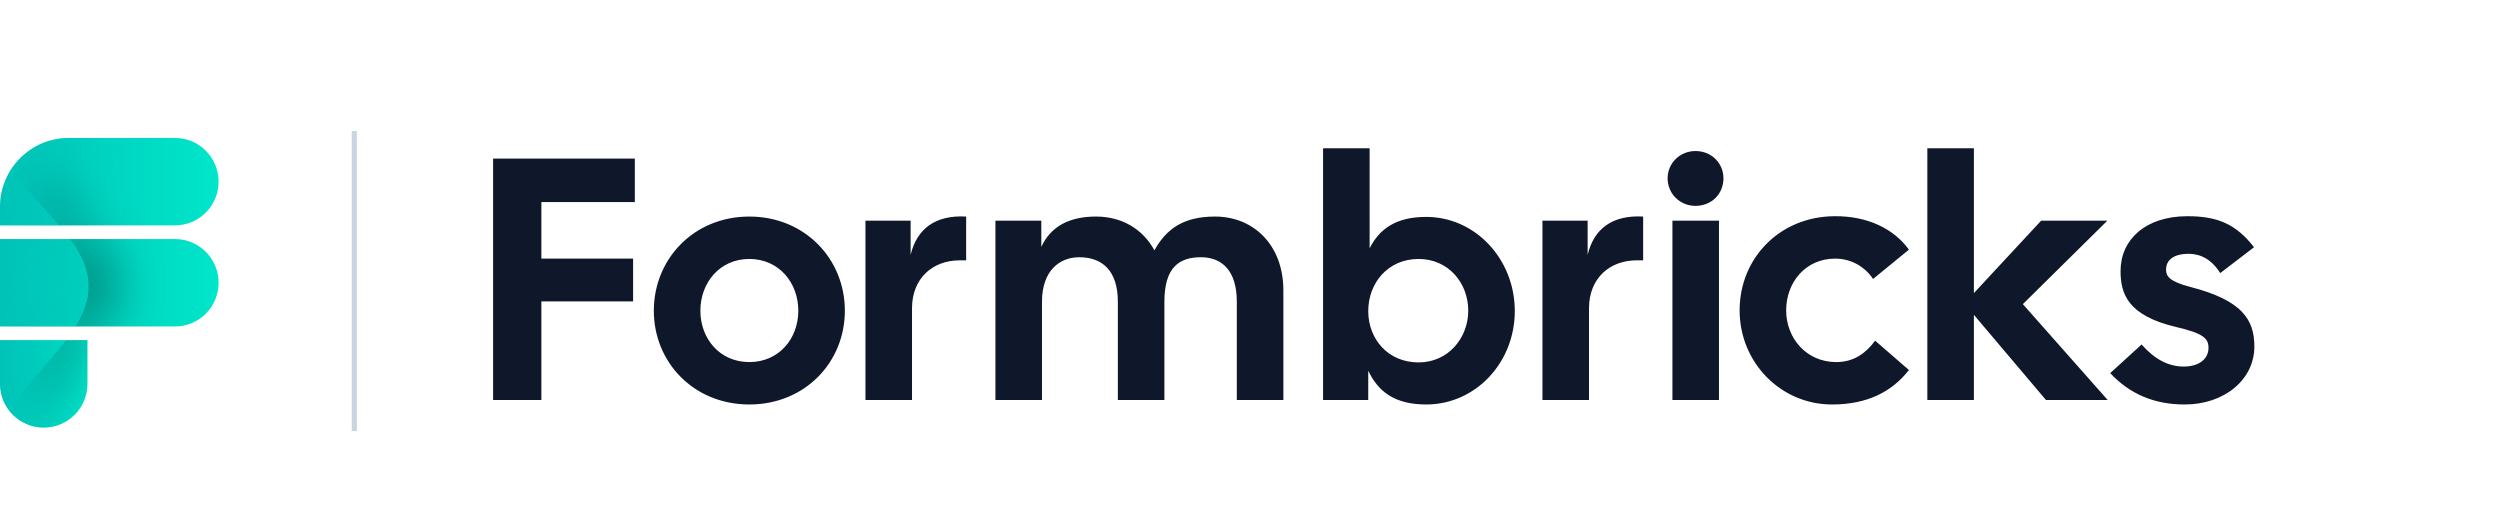
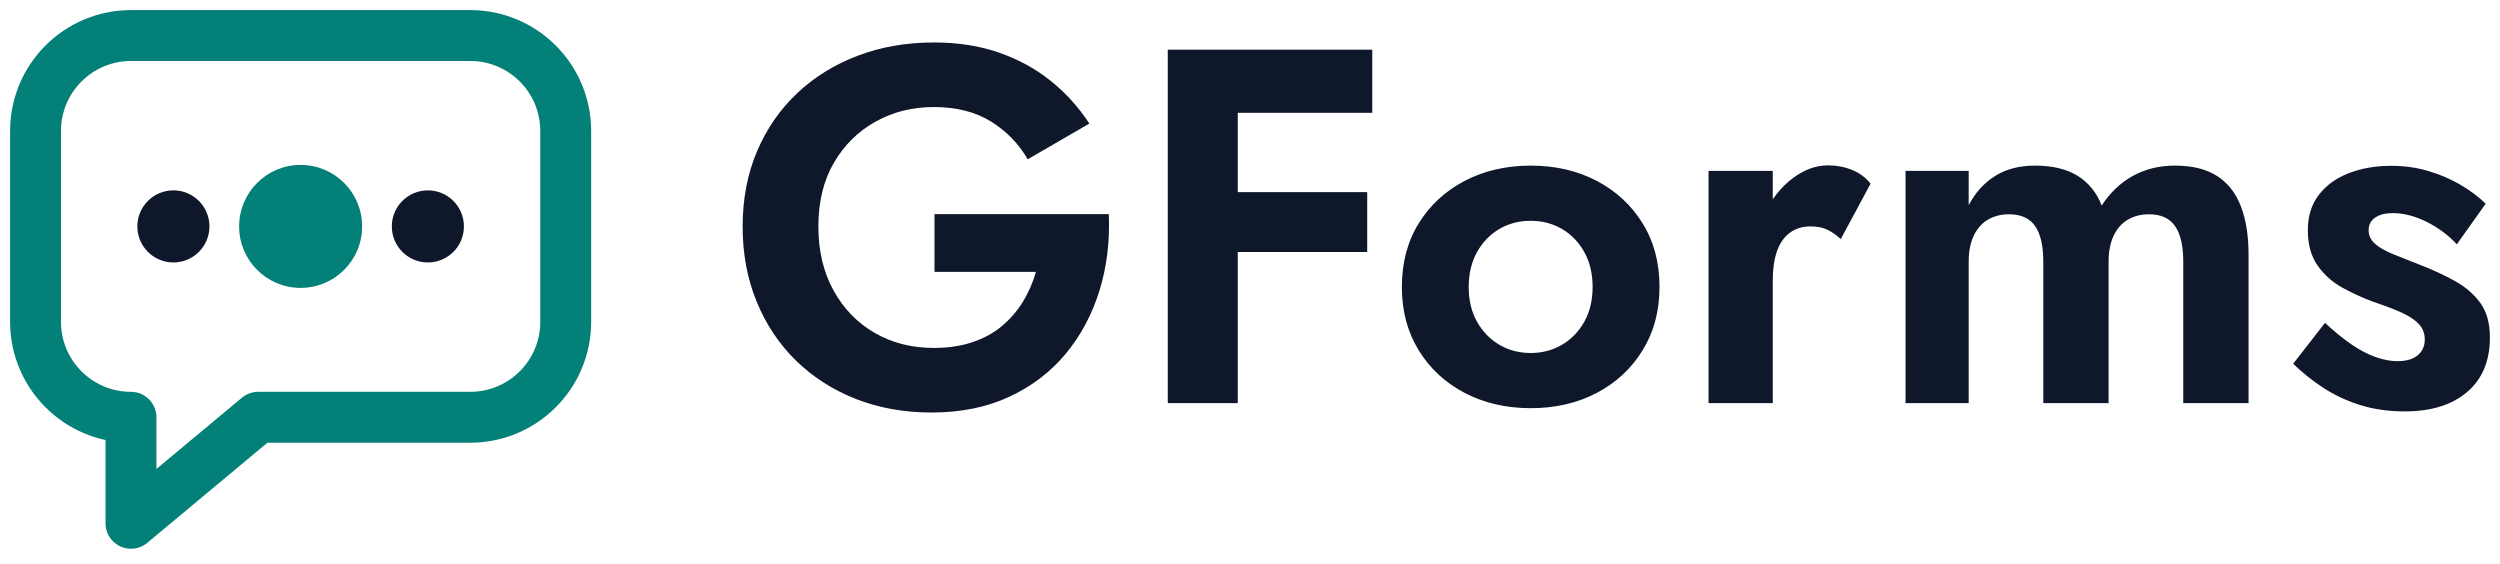
- <svg xmlns="http://www.w3.org/2000/svg" width="725" height="150" viewBox="0 0 725 150" fill="none">
-   <path d="M143 116H157V87.4H183.6V75H157V58.6H184.1V46H143V116ZM217.309 117.3C233.409 117.3 245.009 105.1 245.009 90.1C245.009 75.1 233.409 62.8 217.309 62.8C201.209 62.8 189.609 75.1 189.609 90.1C189.609 105.1 201.209 117.3 217.309 117.3ZM203.109 90.1C203.109 82 208.709 75.1 217.309 75.1C225.909 75.1 231.509 82 231.509 90.1C231.509 98.2 225.909 105 217.309 105C208.709 105 203.109 98.2 203.109 90.1ZM250.984 116H264.484V89.4C264.484 80.7 270.484 75.5 278.284 75.5H280.184V62.8C271.184 62.3 265.884 66.4 264.084 73.9V64H250.984V116ZM288.676 116H302.176V87.5C302.176 78.5 307.276 74.6 312.976 74.6C319.676 74.6 324.176 78.5 324.176 87.5V116H337.676V87.5C337.676 77.5 341.976 74.6 348.276 74.6C354.376 74.6 358.676 78.5 358.676 87.5V116H372.176V84.2C372.176 71.1 363.576 62.8 352.376 62.8C343.276 62.8 338.276 66.3 334.776 72.6C331.376 66.3 325.176 62.8 317.876 62.8C309.876 62.8 304.676 65.8 301.976 71.6V64H288.676V116ZM413.591 117.3C427.891 117.3 439.291 105.2 439.291 90.2C439.291 75.2 427.891 62.9 413.591 62.9C404.691 62.9 399.991 66.5 397.191 72V43H383.691V116H396.791V107.5C399.591 113.4 404.291 117.3 413.591 117.3ZM396.791 90.2C396.791 82.1 402.491 75.1 411.391 75.1C419.991 75.1 425.791 82 425.791 90.1C425.791 98 419.991 105.1 411.391 105.1C402.491 105.1 396.791 98.3 396.791 90.2ZM447.313 116H460.813V89.4C460.813 80.7 466.813 75.5 474.613 75.5H476.513V62.8C467.513 62.3 462.213 66.4 460.413 73.9V64H447.313V116ZM485.004 116H498.504V64H485.004V116ZM483.604 51.7C483.604 56.1 487.104 59.7 491.704 59.7C496.404 59.7 499.804 56.2 499.804 51.7C499.804 47.4 496.404 43.8 491.704 43.8C487.104 43.8 483.604 47.4 483.604 51.7ZM531.288 117.3C541.488 117.3 548.688 113.6 553.588 107.3L543.788 98.8C541.088 102.4 537.688 105 532.488 105C523.888 105 517.988 98.1 517.988 90C517.988 81.9 523.588 75 532.188 75C536.788 75 540.788 77.3 543.188 80.9L553.588 72.4C549.188 66.3 541.488 62.6 531.988 62.7C516.088 62.8 504.488 74.9 504.488 90C504.488 105.1 516.388 117.3 531.288 117.3ZM593.33 116H611.23L586.63 88.2L611.13 64H591.93L572.43 85V43H558.93V116H572.43V91.3L593.33 116ZM633.562 117.3C645.062 117.3 653.762 110.1 653.762 100.5C653.762 92.7 650.262 87.1 635.162 83.2C628.962 81.6 628.162 80 628.162 78.2C628.162 75 630.962 73.6 634.662 73.6C638.162 73.6 641.362 75.2 643.862 79.2L653.662 71.7C648.362 64.8 642.762 62.7 634.362 62.7C622.162 62.7 614.962 69.5 614.962 78.6C614.962 85.2 617.062 91.5 630.962 94.8C639.162 96.7 640.462 98.2 640.462 100.9C640.462 104 637.862 106.3 633.262 106.3C628.862 106.3 624.862 104.2 621.062 99.9L611.962 108.2C617.662 114.3 624.762 117.3 633.562 117.3Z" fill="#0F172A" />
-   <path d="M0 98.642H25.358V111.321C25.358 118.323 19.682 124 12.679 124V124C5.677 124 0 118.323 0 111.321V98.642Z" fill="url(#paint0_linear_2625_5904)" />
-   <path d="M0 69.321H50.717C57.719 69.321 63.396 74.998 63.396 82V82C63.396 89.003 57.719 94.679 50.717 94.679H0V69.321Z" fill="url(#paint1_linear_2625_5904)" />
-   <path d="M0 60C0 48.954 8.954 40 20 40H50.717C57.719 40 63.396 45.677 63.396 52.679V52.679C63.396 59.682 57.719 65.359 50.717 65.359H0V60Z" fill="url(#paint2_linear_2625_5904)" />
-   <mask id="mask0_2625_5904" style="mask-type:alpha" maskUnits="userSpaceOnUse" x="0" y="40" width="64" height="84">
-     <path d="M0 98.642H25.358V111.321C25.358 118.323 19.682 124 12.679 124V124C5.677 124 0 118.323 0 111.321V98.642Z" fill="url(#paint3_linear_2625_5904)" />
-     <path d="M0 69.321H50.717C57.719 69.321 63.396 74.998 63.396 82V82C63.396 89.003 57.719 94.679 50.717 94.679H0V69.321Z" fill="url(#paint4_linear_2625_5904)" />
-     <path d="M0 60C0 48.954 8.954 40 20 40H50.717C57.719 40 63.396 45.677 63.396 52.679V52.679C63.396 59.682 57.719 65.359 50.717 65.359H0V60Z" fill="url(#paint5_linear_2625_5904)" />
-   </mask>
-   <g mask="url(#mask0_2625_5904)">
-     <g filter="url(#filter0_d_2625_5904)">
-       <mask id="mask1_2625_5904" style="mask-type:alpha" maskUnits="userSpaceOnUse" x="0" y="40" width="64" height="84">
-         <path d="M0 98.642H25.358V111.321C25.358 118.323 19.682 124 12.679 124V124C5.677 124 0 118.323 0 111.321V98.642Z" fill="black" fill-opacity="0.1" />
-         <path d="M0 60C0 48.954 8.954 40 20 40H50.717C57.719 40 63.396 45.677 63.396 52.679V52.679C63.396 59.682 57.719 65.359 50.717 65.359H0V60Z" fill="black" fill-opacity="0.1" />
-         <path d="M0 69.321H50.717C57.719 69.321 63.396 74.998 63.396 82V82C63.396 89.003 57.719 94.679 50.717 94.679H0V69.321Z" fill="black" fill-opacity="0.1" />
-       </mask>
-       <g mask="url(#mask1_2625_5904)">
-         <path d="M1.33 18.158C11.264 8.463 36.453 18.158 36.453 18.158H1.33C-1.11 20.539 -2.629 24.09 -2.629 29.241C-2.629 55.367 25.672 64.868 25.672 83.076C25.672 100.901 -1.448 111.898 -2.592 136.119H36.453C36.453 136.119 -2.629 163.037 -2.629 137.703C-2.629 137.169 -2.616 136.641 -2.592 136.119H-19.811L-16.442 18.158H1.33Z" fill="black" fill-opacity="0.1" />
-       </g>
-     </g>
-     <g filter="url(#filter1_f_2625_5904)">
-       <circle cx="-7.924" cy="112.906" r="23.774" fill="#00C4B8" />
-     </g>
-     <g filter="url(#filter2_f_2625_5904)">
-       <circle cx="-7.924" cy="52.679" r="23.774" fill="#00C4B8" />
-     </g>
+ <svg xmlns="http://www.w3.org/2000/svg" viewBox="-2 27.16 495.13 111.52" fill="none">
+   <g transform="translate(-9.66 11.10) scale(4.2)">
+     <path d="M8 5.5h16A4.5 4.5 0 0 1 28.5 10v9A4.5 4.5 0 0 1 24 23.5H14l-6 5v-5A4.5 4.5 0 0 1 3.5 19v-9A4.5 4.5 0 0 1 8 5.5Z" stroke="#038178" stroke-width="2.4" stroke-linejoin="round" />
+     <circle cx="10" cy="14.5" r="1.7" fill="#0F172A" />
+     <circle cx="16" cy="14.5" r="2.9" fill="#038178" />
+     <circle cx="22" cy="14.5" r="1.7" fill="#0F172A" />
  </g>
-   <line x1="102.75" y1="38" x2="102.75" y2="125" stroke="#CBD5E1" stroke-width="1.5" />
-   <defs>
-     <filter id="filter0_d_2625_5904" x="-2" y="28" width="60.453" height="108" filterUnits="userSpaceOnUse" color-interpolation-filters="sRGB">
-       <feFlood flood-opacity="0" result="BackgroundImageFix" />
-       <feColorMatrix in="SourceAlpha" type="matrix" values="0 0 0 0 0 0 0 0 0 0 0 0 0 0 0 0 0 0 127 0" result="hardAlpha" />
-       <feOffset dx="10" />
-       <feGaussianBlur stdDeviation="6" />
-       <feComposite in2="hardAlpha" operator="out" />
-       <feColorMatrix type="matrix" values="0 0 0 0 0 0 0 0 0 0 0 0 0 0 0 0 0 0 0.25 0" />
-       <feBlend mode="normal" in2="BackgroundImageFix" result="effect1_dropShadow_2625_5904" />
-       <feBlend mode="normal" in="SourceGraphic" in2="effect1_dropShadow_2625_5904" result="shape" />
-     </filter>
-     <filter id="filter1_f_2625_5904" x="-51.698" y="69.132" width="87.547" height="87.547" filterUnits="userSpaceOnUse" color-interpolation-filters="sRGB">
-       <feFlood flood-opacity="0" result="BackgroundImageFix" />
-       <feBlend mode="normal" in="SourceGraphic" in2="BackgroundImageFix" result="shape" />
-       <feGaussianBlur stdDeviation="10" result="effect1_foregroundBlur_2625_5904" />
-     </filter>
-     <filter id="filter2_f_2625_5904" x="-51.698" y="8.906" width="87.547" height="87.547" filterUnits="userSpaceOnUse" color-interpolation-filters="sRGB">
-       <feFlood flood-opacity="0" result="BackgroundImageFix" />
-       <feBlend mode="normal" in="SourceGraphic" in2="BackgroundImageFix" result="shape" />
-       <feGaussianBlur stdDeviation="10" result="effect1_foregroundBlur_2625_5904" />
-     </filter>
-     <linearGradient id="paint0_linear_2625_5904" x1="25.469" y1="110.861" x2="-0.002" y2="110.964" gradientUnits="userSpaceOnUse">
-       <stop stop-color="#00E6CA" />
-       <stop offset="1" stop-color="#00C4B8" />
-     </linearGradient>
-     <linearGradient id="paint1_linear_2625_5904" x1="63.672" y1="81.541" x2="7.75704e-09" y2="82.184" gradientUnits="userSpaceOnUse">
-       <stop stop-color="#00E6CA" />
-       <stop offset="1" stop-color="#00C4B8" />
-     </linearGradient>
-     <linearGradient id="paint2_linear_2625_5904" x1="63.672" y1="52.22" x2="7.75704e-09" y2="52.863" gradientUnits="userSpaceOnUse">
-       <stop stop-color="#00E6CA" />
-       <stop offset="1" stop-color="#00C4B8" />
-     </linearGradient>
-     <linearGradient id="paint3_linear_2625_5904" x1="25.469" y1="110.861" x2="-0.002" y2="110.964" gradientUnits="userSpaceOnUse">
-       <stop stop-color="#00FFE1" />
-       <stop offset="1" stop-color="#01E0C6" />
-     </linearGradient>
-     <linearGradient id="paint4_linear_2625_5904" x1="63.672" y1="81.541" x2="7.75704e-09" y2="82.184" gradientUnits="userSpaceOnUse">
-       <stop stop-color="#00FFE1" />
-       <stop offset="1" stop-color="#01E0C6" />
-     </linearGradient>
-     <linearGradient id="paint5_linear_2625_5904" x1="63.672" y1="52.22" x2="7.75704e-09" y2="52.863" gradientUnits="userSpaceOnUse">
-       <stop stop-color="#00FFE1" />
-       <stop offset="1" stop-color="#01E0C6" />
-     </linearGradient>
-   </defs>
+   <path transform="translate(141.51 0)" d="M41.57 81L61.66 81Q60.76 84.16 59.09 86.90Q57.41 89.64 54.95 91.71Q52.49 93.79 49.09 94.93Q45.69 96.07 41.43 96.07Q34.89 96.07 29.72 93.09Q24.56 90.10 21.56 84.67Q18.57 79.24 18.57 72Q18.57 64.66 21.65 59.39Q24.73 54.11 29.91 51.24Q35.10 48.36 41.43 48.36Q48.14 48.36 52.76 51.23Q57.37 54.10 60.03 58.71L72.24 51.63Q69.03 46.73 64.55 43.15Q60.07 39.57 54.32 37.57Q48.57 35.57 41.43 35.57Q33.31 35.57 26.41 38.18Q19.50 40.79 14.38 45.61Q9.26 50.44 6.41 57.15Q3.57 63.86 3.57 72Q3.57 80.14 6.35 86.91Q9.13 93.69 14.16 98.60Q19.20 103.51 26.04 106.19Q32.89 108.86 41 108.86Q49.64 108.86 56.34 105.76Q63.04 102.66 67.56 97.22Q72.07 91.77 74.25 84.69Q76.43 77.60 76.09 69.57L41.57 69.57ZM96.97 49.50L128.27 49.50L128.27 37L96.97 37ZM96.97 77.07L127.27 77.07L127.27 65.21L96.97 65.21ZM87.77 37L87.77 107L101.63 107L101.63 37ZM134.13 84Q134.13 91.11 137.47 96.54Q140.81 101.97 146.60 104.99Q152.39 108 159.64 108Q166.96 108 172.71 104.99Q178.47 101.97 181.81 96.54Q185.16 91.11 185.16 84Q185.16 76.79 181.81 71.39Q178.47 65.99 172.71 62.97Q166.96 59.96 159.64 59.96Q152.39 59.96 146.60 62.97Q140.81 65.99 137.47 71.39Q134.13 76.79 134.13 84ZM147.37 84Q147.37 80.06 149.01 77.10Q150.66 74.14 153.44 72.51Q156.21 70.89 159.64 70.89Q163.07 70.89 165.85 72.51Q168.63 74.14 170.27 77.10Q171.91 80.06 171.91 84Q171.91 87.94 170.27 90.87Q168.63 93.80 165.85 95.44Q163.07 97.07 159.64 97.07Q156.21 97.07 153.44 95.44Q150.66 93.80 149.01 90.87Q147.37 87.94 147.37 84ZM207.59 61L194.87 61L194.87 107L207.59 107ZM221.06 74.51L226.96 63.54Q225.54 61.73 223.31 60.82Q221.07 59.91 218.57 59.91Q214.94 59.91 211.57 62.44Q208.19 64.96 206.09 69.23Q203.99 73.50 203.99 79L207.59 82.64Q207.59 79.34 208.41 76.96Q209.23 74.57 210.93 73.29Q212.63 72 215.07 72Q217.07 72 218.41 72.66Q219.76 73.31 221.06 74.51ZM301.82 77.57Q301.82 71.96 300.30 68.02Q298.79 64.07 295.59 62.02Q292.40 59.96 287.23 59.96Q282.59 59.96 278.90 62Q275.22 64.04 272.73 67.87Q271.26 64.03 267.98 61.99Q264.70 59.96 259.52 59.96Q254.92 59.96 251.66 61.99Q248.40 64.01 246.39 67.79L246.39 61L233.89 61L233.89 107L246.39 107L246.39 79Q246.39 75.96 247.39 73.85Q248.39 71.74 250.19 70.67Q251.99 69.60 254.39 69.60Q257.94 69.60 259.56 71.95Q261.17 74.30 261.17 79L261.17 107L274.10 107L274.10 79Q274.10 75.96 275.10 73.85Q276.10 71.74 277.90 70.67Q279.70 69.60 282.10 69.60Q285.66 69.60 287.27 71.95Q288.89 74.30 288.89 79L288.89 107L301.82 107ZM316.96 91.10L310.66 99.20Q313.20 101.69 316.46 103.86Q319.72 106.03 323.80 107.34Q327.89 108.64 332.74 108.64Q340.62 108.64 345.12 104.79Q349.62 100.94 349.62 94Q349.62 89.77 347.73 87.17Q345.84 84.57 342.72 82.83Q339.59 81.09 335.89 79.66Q332.80 78.44 330.49 77.51Q328.19 76.59 326.89 75.46Q325.60 74.34 325.60 72.76Q325.60 71.14 326.89 70.26Q328.17 69.37 330.37 69.37Q333.63 69.37 337.08 71.09Q340.53 72.81 343.07 75.54L348.79 67.50Q346.53 65.33 343.64 63.67Q340.76 62.01 337.36 61.01Q333.96 60 330.04 60Q325.49 60 321.74 61.43Q317.99 62.86 315.77 65.71Q313.56 68.56 313.56 72.74Q313.56 77 315.50 79.76Q317.44 82.51 320.45 84.16Q323.46 85.81 326.63 86.97Q330.02 88.10 332.24 89.12Q334.47 90.14 335.59 91.39Q336.72 92.63 336.72 94.39Q336.72 96.36 335.32 97.52Q333.93 98.69 331.30 98.69Q329.36 98.69 327.09 97.91Q324.83 97.14 322.32 95.45Q319.82 93.76 316.96 91.10Z" fill="#0F172A" />
</svg>
